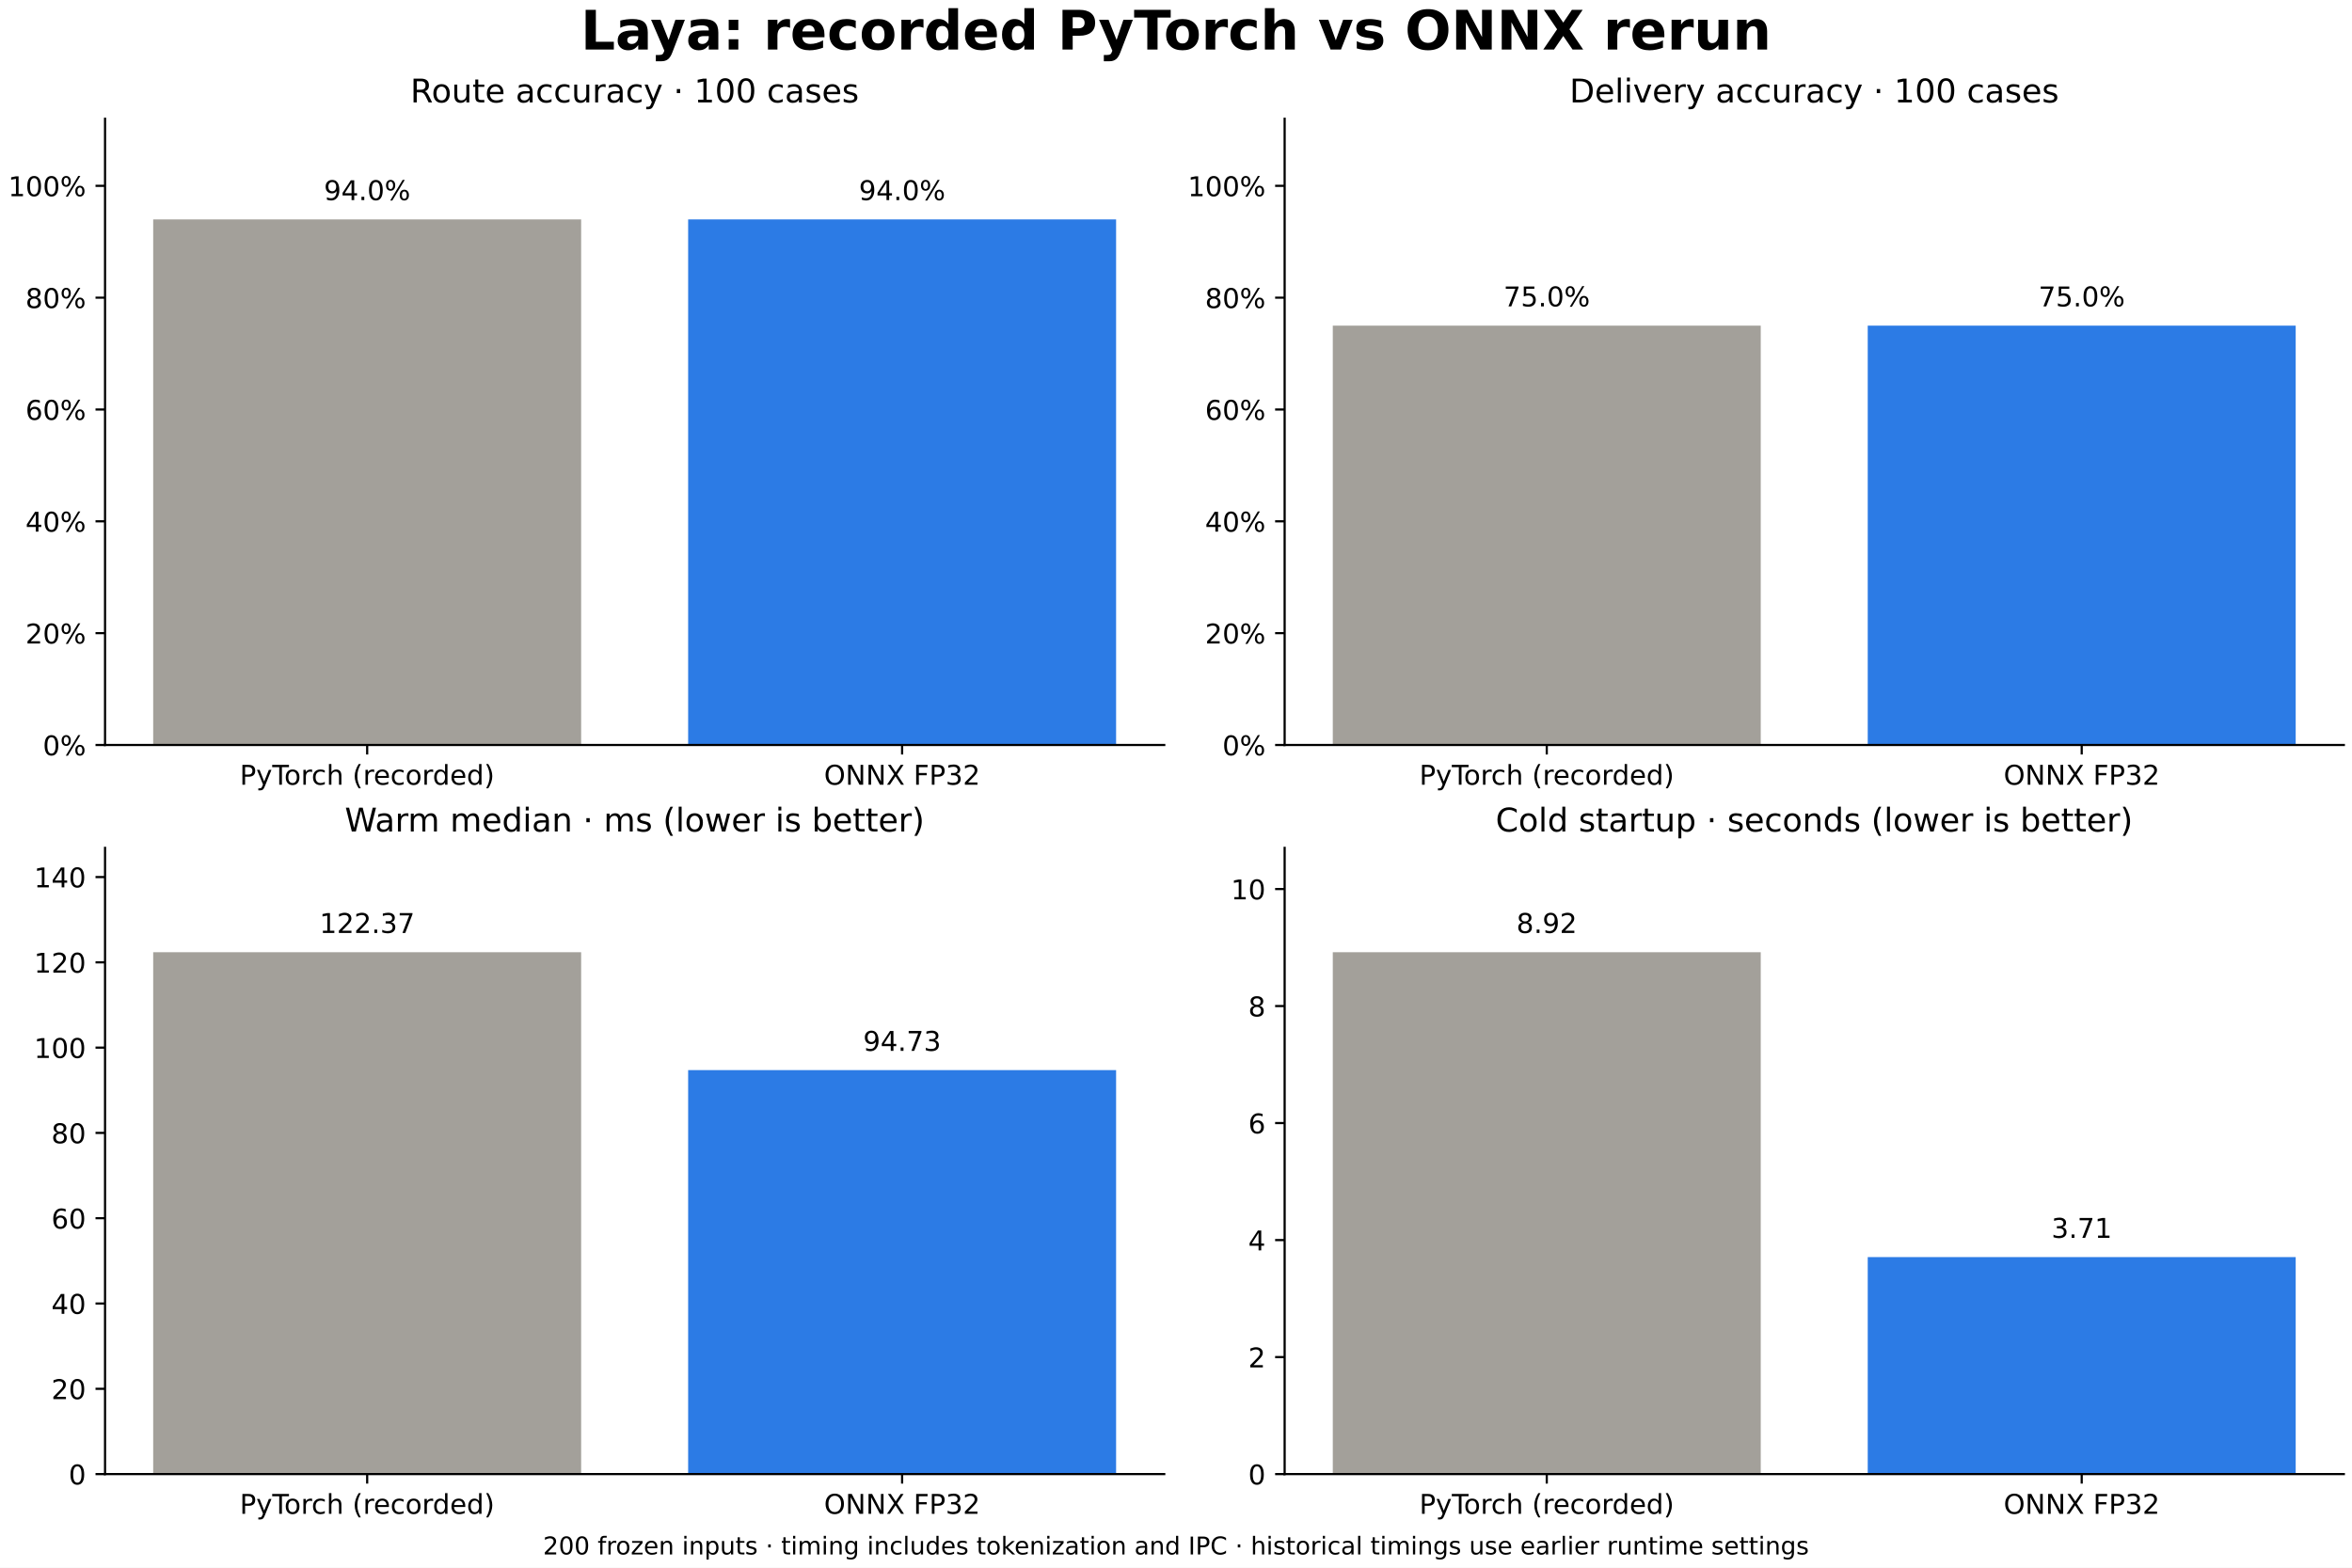
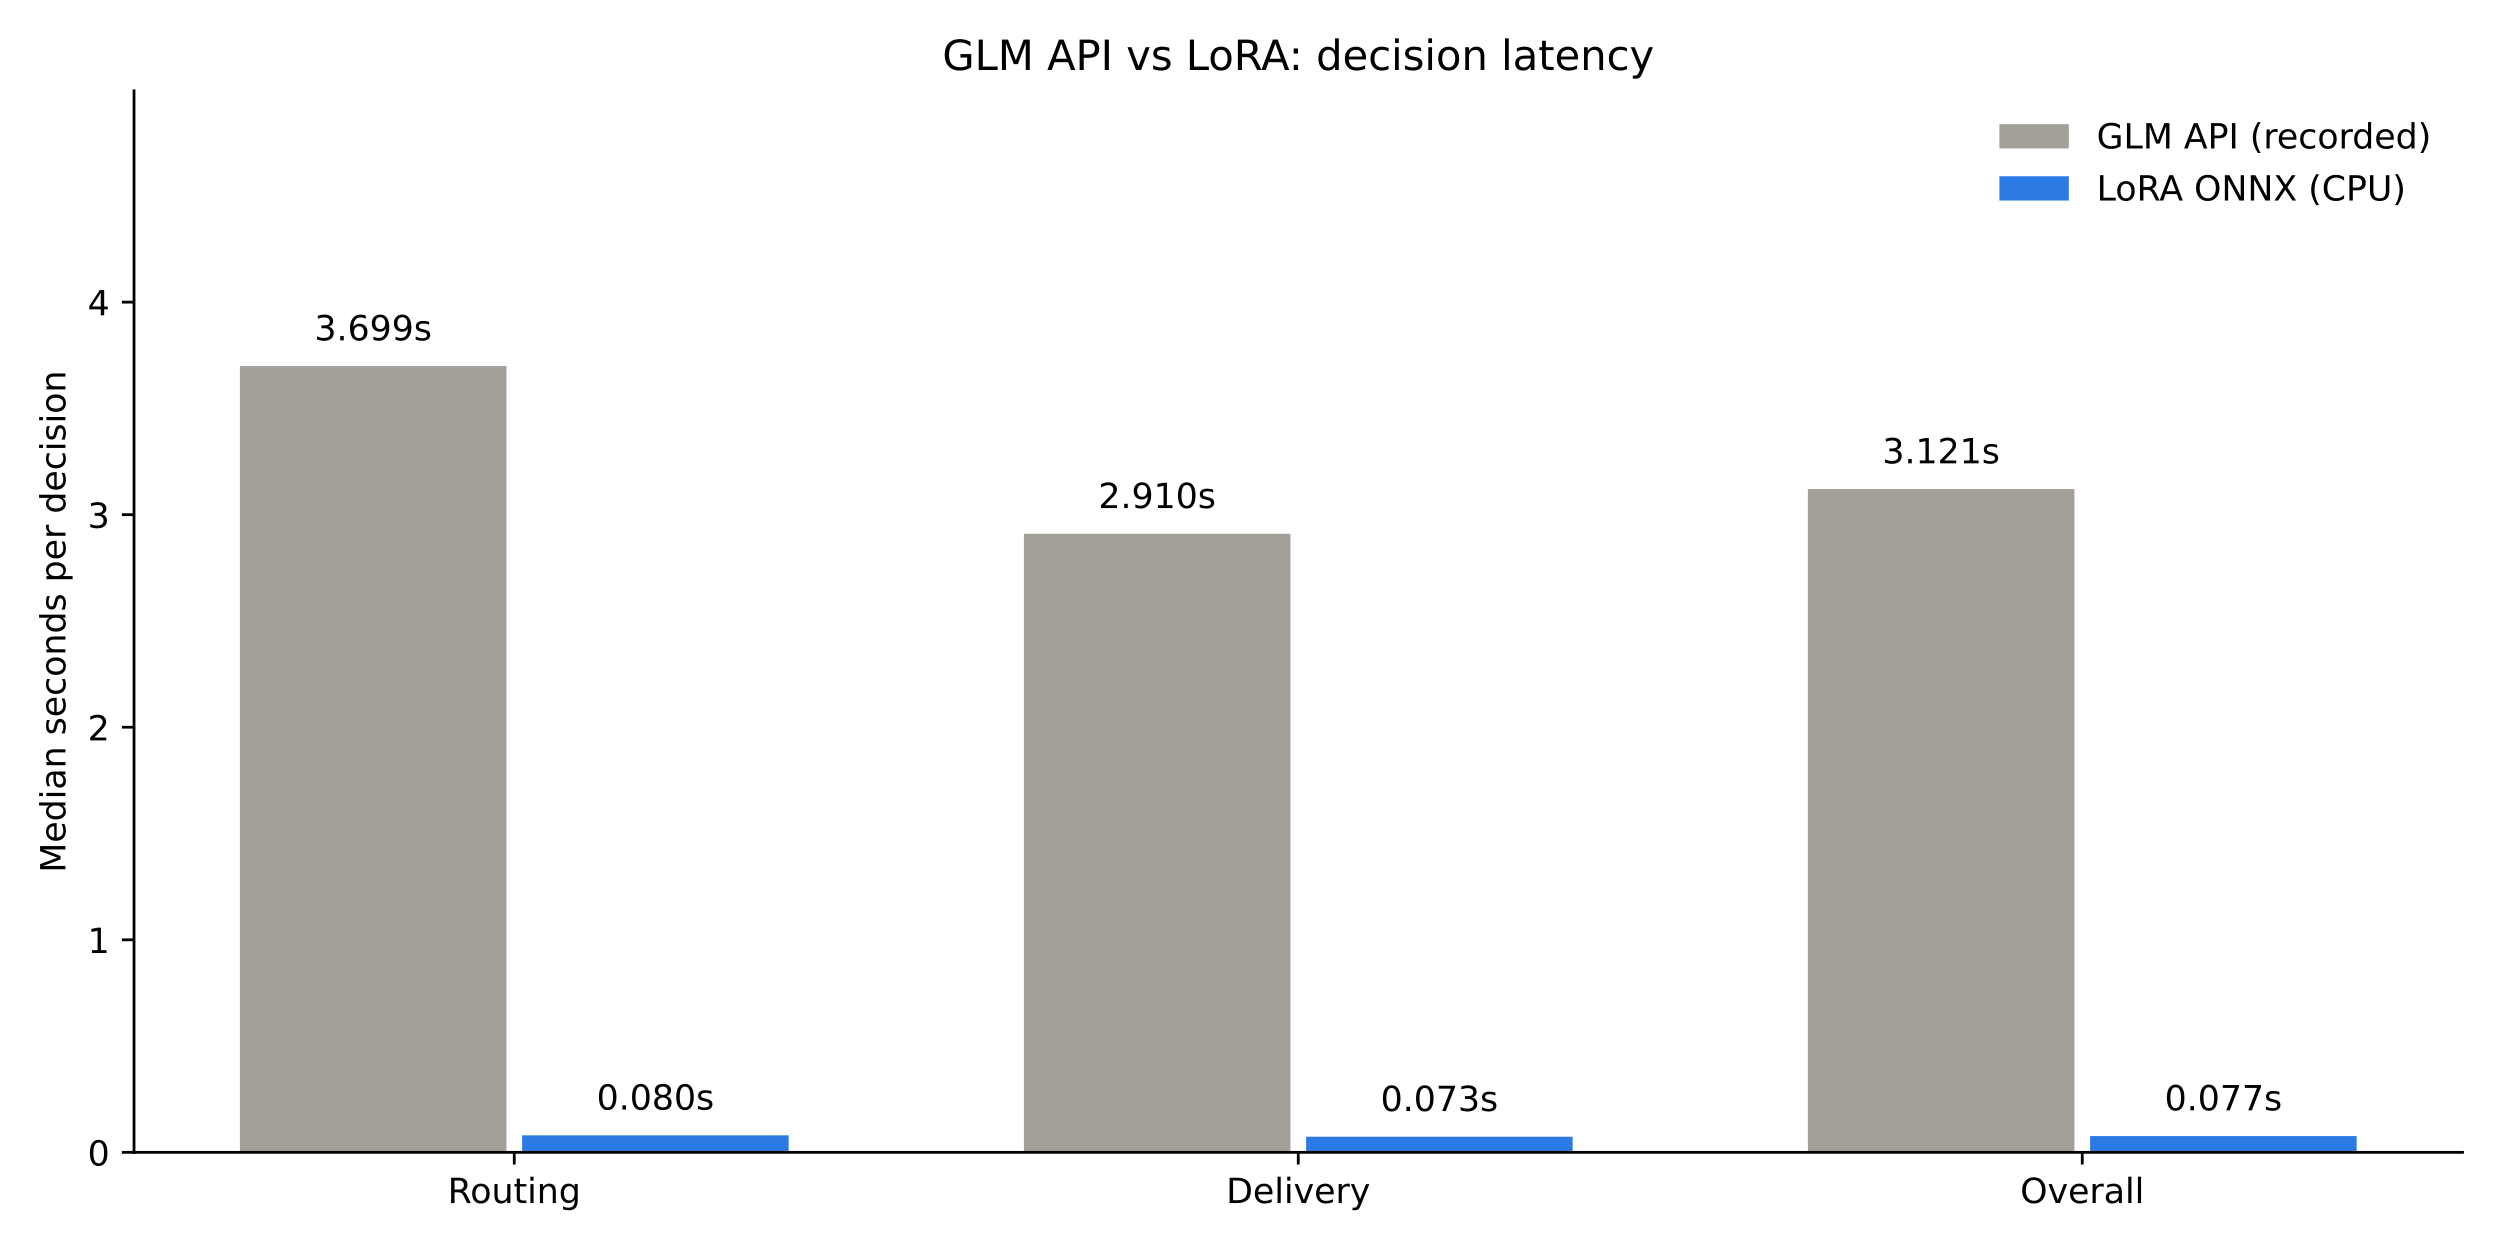
- <svg xmlns="http://www.w3.org/2000/svg" xmlns:xlink="http://www.w3.org/1999/xlink" width="864pt" height="576pt" viewBox="0 0 864 576" version="1.1">
+ <svg xmlns="http://www.w3.org/2000/svg" xmlns:xlink="http://www.w3.org/1999/xlink" width="720pt" height="360pt" viewBox="0 0 720 360" version="1.1">
  <defs>
    <style type="text/css">*{stroke-linejoin: round; stroke-linecap: butt}</style>
  </defs>
  <g id="figure_1">
    <g id="patch_1">
-       <path d="M 0 576 L 864 576 L 864 0 L 0 0 z " style="fill: #ffffff" />
+       <path d="M 0 360 L 720 360 L 720 0 L 0 0 z " style="fill: #ffffff" />
    </g>
    <g id="axes_1">
      <g id="patch_2">
-         <path d="M 38.589 273.723 L 427.68 273.723 L 427.68 43.631 L 38.589 43.631 z " style="fill: #ffffff" />
+         <path d="M 38.602 331.878 L 709.2 331.878 L 709.2 26.16 L 38.602 26.16 z " style="fill: #ffffff" />
      </g>
      <g id="patch_3">
-         <path d="M 56.275 273.723 L 213.484 273.723 L 213.484 80.61 L 56.275 80.61 z " clip-path="url(#p2b26f97313)" style="fill: #a3a09a" />
+         <path d="M 69.084 331.878 L 145.853 331.878 L 145.853 105.42 L 69.084 105.42 z " clip-path="url(#p32d9575352)" style="fill: #a3a09a" />
      </g>
      <g id="patch_4">
-         <path d="M 252.786 273.723 L 409.994 273.723 L 409.994 80.61 L 252.786 80.61 z " clip-path="url(#p2b26f97313)" style="fill: #2c7be5" />
+         <path d="M 294.875 331.878 L 371.643 331.878 L 371.643 153.728 L 294.875 153.728 z " clip-path="url(#p32d9575352)" style="fill: #a3a09a" />
+       </g>
+       <g id="patch_5">
+         <path d="M 520.665 331.878 L 597.434 331.878 L 597.434 140.849 L 520.665 140.849 z " clip-path="url(#p32d9575352)" style="fill: #a3a09a" />
+       </g>
+       <g id="patch_6">
+         <path d="M 150.369 331.878 L 227.137 331.878 L 227.137 326.975 L 150.369 326.975 z " clip-path="url(#p32d9575352)" style="fill: #2c7be5" />
+       </g>
+       <g id="patch_7">
+         <path d="M 376.159 331.878 L 452.928 331.878 L 452.928 327.386 L 376.159 327.386 z " clip-path="url(#p32d9575352)" style="fill: #2c7be5" />
+       </g>
+       <g id="patch_8">
+         <path d="M 601.95 331.878 L 678.718 331.878 L 678.718 327.185 L 601.95 327.185 z " clip-path="url(#p32d9575352)" style="fill: #2c7be5" />
      </g>
      <g id="matplotlib.axis_1">
        <g id="xtick_1">
          <g id="line2d_1">
            <defs>
-               <path id="m3562b67303" d="M 0 0 L 0 3.5 " style="stroke: #000000; stroke-width: 0.8" />
+               <path id="md30671735f" d="M 0 0 L 0 3.5 " style="stroke: #000000; stroke-width: 0.8" />
            </defs>
            <g>
-               <use xlink:href="#m3562b67303" x="134.879" y="273.723" style="stroke: #000000; stroke-width: 0.8" />
+               <use xlink:href="#md30671735f" x="148.111" y="331.878" style="stroke: #000000; stroke-width: 0.8" />
            </g>
          </g>
          <g id="text_1">
-             <text style="font-size: 10px; font-family: 'DejaVu Sans', 'Bitstream Vera Sans', 'Computer Modern Sans Serif', 'Lucida Grande', 'Verdana', 'Geneva', 'Lucid', 'Arial', 'Helvetica', 'Avant Garde', sans-serif; text-anchor: middle" x="134.879" y="288.321" transform="rotate(-0 134.8794 288.3212)">PyTorch (recorded)</text>
+             <text style="font-size: 10px; font-family: 'DejaVu Sans'; text-anchor: middle" x="148.111" y="346.476" transform="rotate(-0 148.1107 346.4761)">Routing</text>
          </g>
        </g>
        <g id="xtick_2">
          <g id="line2d_2">
            <g>
-               <use xlink:href="#m3562b67303" x="331.39" y="273.723" style="stroke: #000000; stroke-width: 0.8" />
+               <use xlink:href="#md30671735f" x="373.901" y="331.878" style="stroke: #000000; stroke-width: 0.8" />
            </g>
          </g>
          <g id="text_2">
-             <text style="font-size: 10px; font-family: 'DejaVu Sans', 'Bitstream Vera Sans', 'Computer Modern Sans Serif', 'Lucida Grande', 'Verdana', 'Geneva', 'Lucid', 'Arial', 'Helvetica', 'Avant Garde', sans-serif; text-anchor: middle" x="331.39" y="288.321" transform="rotate(-0 331.3899 288.3212)">ONNX FP32</text>
+             <text style="font-size: 10px; font-family: 'DejaVu Sans'; text-anchor: middle" x="373.901" y="346.476" transform="rotate(-0 373.9012 346.4761)">Delivery</text>
+           </g>
+         </g>
+         <g id="xtick_3">
+           <g id="line2d_3">
+             <g>
+               <use xlink:href="#md30671735f" x="599.692" y="331.878" style="stroke: #000000; stroke-width: 0.8" />
+             </g>
+           </g>
+           <g id="text_3">
+             <text style="font-size: 10px; font-family: 'DejaVu Sans'; text-anchor: middle" x="599.692" y="346.476" transform="rotate(-0 599.6916 346.4761)">Overall</text>
          </g>
        </g>
      </g>
      <g id="matplotlib.axis_2">
        <g id="ytick_1">
-           <g id="line2d_3">
+           <g id="line2d_4">
            <defs>
-               <path id="m37306772da" d="M 0 0 L -3.5 0 " style="stroke: #000000; stroke-width: 0.8" />
+               <path id="m72a34518d3" d="M 0 0 L -3.5 0 " style="stroke: #000000; stroke-width: 0.8" />
            </defs>
            <g>
-               <use xlink:href="#m37306772da" x="38.589" y="273.723" style="stroke: #000000; stroke-width: 0.8" />
+               <use xlink:href="#m72a34518d3" x="38.602" y="331.878" style="stroke: #000000; stroke-width: 0.8" />
            </g>
          </g>
-           <g id="text_3">
-             <text style="font-size: 10px; font-family: 'DejaVu Sans', 'Bitstream Vera Sans', 'Computer Modern Sans Serif', 'Lucida Grande', 'Verdana', 'Geneva', 'Lucid', 'Arial', 'Helvetica', 'Avant Garde', sans-serif; text-anchor: end" x="31.589" y="277.522" transform="rotate(-0 31.5893 277.5219)">0%</text>
+           <g id="text_4">
+             <text style="font-size: 10px; font-family: 'DejaVu Sans'; text-anchor: end" x="31.602" y="335.676" transform="rotate(-0 31.60234 335.6765)">0</text>
          </g>
        </g>
        <g id="ytick_2">
-           <g id="line2d_4">
+           <g id="line2d_5">
            <g>
-               <use xlink:href="#m37306772da" x="38.589" y="232.635" style="stroke: #000000; stroke-width: 0.8" />
+               <use xlink:href="#m72a34518d3" x="38.602" y="270.662" style="stroke: #000000; stroke-width: 0.8" />
            </g>
          </g>
-           <g id="text_4">
-             <text style="font-size: 10px; font-family: 'DejaVu Sans', 'Bitstream Vera Sans', 'Computer Modern Sans Serif', 'Lucida Grande', 'Verdana', 'Geneva', 'Lucid', 'Arial', 'Helvetica', 'Avant Garde', sans-serif; text-anchor: end" x="31.589" y="236.434" transform="rotate(-0 31.5893 236.4342)">20%</text>
+           <g id="text_5">
+             <text style="font-size: 10px; font-family: 'DejaVu Sans'; text-anchor: end" x="31.602" y="274.46" transform="rotate(-0 31.60234 274.4605)">1</text>
          </g>
        </g>
        <g id="ytick_3">
-           <g id="line2d_5">
+           <g id="line2d_6">
            <g>
-               <use xlink:href="#m37306772da" x="38.589" y="191.547" style="stroke: #000000; stroke-width: 0.8" />
+               <use xlink:href="#m72a34518d3" x="38.602" y="209.446" style="stroke: #000000; stroke-width: 0.8" />
            </g>
          </g>
-           <g id="text_5">
-             <text style="font-size: 10px; font-family: 'DejaVu Sans', 'Bitstream Vera Sans', 'Computer Modern Sans Serif', 'Lucida Grande', 'Verdana', 'Geneva', 'Lucid', 'Arial', 'Helvetica', 'Avant Garde', sans-serif; text-anchor: end" x="31.589" y="195.346" transform="rotate(-0 31.5893 195.3465)">40%</text>
+           <g id="text_6">
+             <text style="font-size: 10px; font-family: 'DejaVu Sans'; text-anchor: end" x="31.602" y="213.245" transform="rotate(-0 31.60234 213.2445)">2</text>
          </g>
        </g>
        <g id="ytick_4">
-           <g id="line2d_6">
+           <g id="line2d_7">
            <g>
-               <use xlink:href="#m37306772da" x="38.589" y="150.459" style="stroke: #000000; stroke-width: 0.8" />
+               <use xlink:href="#m72a34518d3" x="38.602" y="148.23" style="stroke: #000000; stroke-width: 0.8" />
            </g>
          </g>
-           <g id="text_6">
-             <text style="font-size: 10px; font-family: 'DejaVu Sans', 'Bitstream Vera Sans', 'Computer Modern Sans Serif', 'Lucida Grande', 'Verdana', 'Geneva', 'Lucid', 'Arial', 'Helvetica', 'Avant Garde', sans-serif; text-anchor: end" x="31.589" y="154.259" transform="rotate(-0 31.5893 154.2587)">60%</text>
+           <g id="text_7">
+             <text style="font-size: 10px; font-family: 'DejaVu Sans'; text-anchor: end" x="31.602" y="152.029" transform="rotate(-0 31.60234 152.0285)">3</text>
          </g>
        </g>
        <g id="ytick_5">
-           <g id="line2d_7">
-             <g>
-               <use xlink:href="#m37306772da" x="38.589" y="109.372" style="stroke: #000000; stroke-width: 0.8" />
-             </g>
-           </g>
-           <g id="text_7">
-             <text style="font-size: 10px; font-family: 'DejaVu Sans', 'Bitstream Vera Sans', 'Computer Modern Sans Serif', 'Lucida Grande', 'Verdana', 'Geneva', 'Lucid', 'Arial', 'Helvetica', 'Avant Garde', sans-serif; text-anchor: end" x="31.589" y="113.171" transform="rotate(-0 31.5893 113.171)">80%</text>
-           </g>
-         </g>
-         <g id="ytick_6">
          <g id="line2d_8">
            <g>
-               <use xlink:href="#m37306772da" x="38.589" y="68.284" style="stroke: #000000; stroke-width: 0.8" />
+               <use xlink:href="#m72a34518d3" x="38.602" y="87.014" style="stroke: #000000; stroke-width: 0.8" />
            </g>
          </g>
          <g id="text_8">
-             <text style="font-size: 10px; font-family: 'DejaVu Sans', 'Bitstream Vera Sans', 'Computer Modern Sans Serif', 'Lucida Grande', 'Verdana', 'Geneva', 'Lucid', 'Arial', 'Helvetica', 'Avant Garde', sans-serif; text-anchor: end" x="31.589" y="72.083" transform="rotate(-0 31.5893 72.08321)">100%</text>
+             <text style="font-size: 10px; font-family: 'DejaVu Sans'; text-anchor: end" x="31.602" y="90.813" transform="rotate(-0 31.60234 90.81254)">4</text>
          </g>
        </g>
+         <g id="text_9">
+           <text style="font-size: 10px; font-family: 'DejaVu Sans'; text-anchor: middle" x="18.837" y="179.019" transform="rotate(-90 18.8375 179.0188)">Median seconds per decision</text>
+         </g>
      </g>
-       <g id="patch_5">
-         <path d="M 38.589 273.723 L 38.589 43.631 " style="fill: none; stroke: #000000; stroke-width: 0.8; stroke-linejoin: miter; stroke-linecap: square" />
+       <g id="patch_9">
+         <path d="M 38.602 331.878 L 38.602 26.16 " style="fill: none; stroke: #000000; stroke-width: 0.8; stroke-linejoin: miter; stroke-linecap: square" />
      </g>
-       <g id="patch_6">
-         <path d="M 38.589 273.723 L 427.68 273.723 " style="fill: none; stroke: #000000; stroke-width: 0.8; stroke-linejoin: miter; stroke-linecap: square" />
-       </g>
-       <g id="text_9">
-         <text style="font-size: 10px; font-family: 'DejaVu Sans', 'Bitstream Vera Sans', 'Computer Modern Sans Serif', 'Lucida Grande', 'Verdana', 'Geneva', 'Lucid', 'Arial', 'Helvetica', 'Avant Garde', sans-serif; text-anchor: middle" x="134.879" y="73.531" transform="rotate(-0 134.8794 73.53063)">94.0%</text>
+       <g id="patch_10">
+         <path d="M 38.602 331.878 L 709.2 331.878 " style="fill: none; stroke: #000000; stroke-width: 0.8; stroke-linejoin: miter; stroke-linecap: square" />
      </g>
      <g id="text_10">
-         <text style="font-size: 10px; font-family: 'DejaVu Sans', 'Bitstream Vera Sans', 'Computer Modern Sans Serif', 'Lucida Grande', 'Verdana', 'Geneva', 'Lucid', 'Arial', 'Helvetica', 'Avant Garde', sans-serif; text-anchor: middle" x="331.39" y="73.531" transform="rotate(-0 331.3899 73.53063)">94.0%</text>
+         <text style="font-size: 10px; font-family: 'DejaVu Sans'; text-anchor: middle" x="107.468" y="98.018" transform="rotate(-0 107.4684 98.01779)">3.699s</text>
      </g>
      <g id="text_11">
-         <text style="font-size: 12px; font-family: 'DejaVu Sans', 'Bitstream Vera Sans', 'Computer Modern Sans Serif', 'Lucida Grande', 'Verdana', 'Geneva', 'Lucid', 'Arial', 'Helvetica', 'Avant Garde', sans-serif; text-anchor: middle" x="233.135" y="37.631" transform="rotate(-0 233.1347 37.63135)">Route accuracy · 100 cases</text>
+         <text style="font-size: 10px; font-family: 'DejaVu Sans'; text-anchor: middle" x="333.259" y="146.326" transform="rotate(-0 333.2589 146.3258)">2.910s</text>
      </g>
-     </g>
-     <g id="axes_2">
-       <g id="patch_7">
-         <path d="M 471.909 273.723 L 861 273.723 L 861 43.631 L 471.909 43.631 z " style="fill: #ffffff" />
+       <g id="text_12">
+         <text style="font-size: 10px; font-family: 'DejaVu Sans'; text-anchor: middle" x="559.049" y="133.447" transform="rotate(-0 559.0493 133.4465)">3.121s</text>
      </g>
-       <g id="patch_8">
-         <path d="M 489.595 273.723 L 646.803 273.723 L 646.803 119.644 L 489.595 119.644 z " clip-path="url(#pc1f07590a2)" style="fill: #a3a09a" />
+       <g id="text_13">
+         <text style="font-size: 10px; font-family: 'DejaVu Sans'; text-anchor: middle" x="188.753" y="319.573" transform="rotate(-0 188.753 319.5725)">0.080s</text>
      </g>
-       <g id="patch_9">
-         <path d="M 686.105 273.723 L 843.314 273.723 L 843.314 119.644 L 686.105 119.644 z " clip-path="url(#pc1f07590a2)" style="fill: #2c7be5" />
+       <g id="text_14">
+         <text style="font-size: 10px; font-family: 'DejaVu Sans'; text-anchor: middle" x="414.543" y="319.983" transform="rotate(-0 414.5435 319.9833)">0.073s</text>
      </g>
-       <g id="matplotlib.axis_3">
-         <g id="xtick_3">
-           <g id="line2d_9">
-             <g>
-               <use xlink:href="#m3562b67303" x="568.199" y="273.723" style="stroke: #000000; stroke-width: 0.8" />
-             </g>
-           </g>
-           <g id="text_12">
-             <text style="font-size: 10px; font-family: 'DejaVu Sans', 'Bitstream Vera Sans', 'Computer Modern Sans Serif', 'Lucida Grande', 'Verdana', 'Geneva', 'Lucid', 'Arial', 'Helvetica', 'Avant Garde', sans-serif; text-anchor: middle" x="568.199" y="288.321" transform="rotate(-0 568.1992 288.3212)">PyTorch (recorded)</text>
-           </g>
+       <g id="text_15">
+         <text style="font-size: 10px; font-family: 'DejaVu Sans'; text-anchor: middle" x="640.334" y="319.783" transform="rotate(-0 640.3339 319.7831)">0.077s</text>
+       </g>
+       <g id="text_16">
+         <text style="font-size: 12px; font-family: 'DejaVu Sans'; text-anchor: middle" x="373.901" y="20.16" transform="rotate(-0 373.9012 20.16)">GLM API vs LoRA: decision latency</text>
+       </g>
+       <g id="legend_1">
+         <g id="patch_11">
+           <path d="M 575.825 42.758 L 595.825 42.758 L 595.825 35.758 L 575.825 35.758 z " style="fill: #a3a09a" />
        </g>
-         <g id="xtick_4">
-           <g id="line2d_10">
-             <g>
-               <use xlink:href="#m3562b67303" x="764.71" y="273.723" style="stroke: #000000; stroke-width: 0.8" />
-             </g>
-           </g>
-           <g id="text_13">
-             <text style="font-size: 10px; font-family: 'DejaVu Sans', 'Bitstream Vera Sans', 'Computer Modern Sans Serif', 'Lucida Grande', 'Verdana', 'Geneva', 'Lucid', 'Arial', 'Helvetica', 'Avant Garde', sans-serif; text-anchor: middle" x="764.71" y="288.321" transform="rotate(-0 764.7096 288.3212)">ONNX FP32</text>
-           </g>
+         <g id="text_17">
+           <text style="font-size: 10px; font-family: 'DejaVu Sans'; text-anchor: start" x="603.825" y="42.758" transform="rotate(-0 603.825 42.75844)">GLM API (recorded)</text>
+         </g>
+         <g id="patch_12">
+           <path d="M 575.825 57.759 L 595.825 57.759 L 595.825 50.759 L 575.825 50.759 z " style="fill: #2c7be5" />
+         </g>
+         <g id="text_18">
+           <text style="font-size: 10px; font-family: 'DejaVu Sans'; text-anchor: start" x="603.825" y="57.759" transform="rotate(-0 603.825 57.75922)">LoRA ONNX (CPU)</text>
        </g>
      </g>
-       <g id="matplotlib.axis_4">
-         <g id="ytick_7">
-           <g id="line2d_11">
-             <g>
-               <use xlink:href="#m37306772da" x="471.909" y="273.723" style="stroke: #000000; stroke-width: 0.8" />
-             </g>
-           </g>
-           <g id="text_14">
-             <text style="font-size: 10px; font-family: 'DejaVu Sans', 'Bitstream Vera Sans', 'Computer Modern Sans Serif', 'Lucida Grande', 'Verdana', 'Geneva', 'Lucid', 'Arial', 'Helvetica', 'Avant Garde', sans-serif; text-anchor: end" x="464.909" y="277.522" transform="rotate(-0 464.9091 277.5219)">0%</text>
-           </g>
-         </g>
-         <g id="ytick_8">
-           <g id="line2d_12">
-             <g>
-               <use xlink:href="#m37306772da" x="471.909" y="232.635" style="stroke: #000000; stroke-width: 0.8" />
-             </g>
-           </g>
-           <g id="text_15">
-             <text style="font-size: 10px; font-family: 'DejaVu Sans', 'Bitstream Vera Sans', 'Computer Modern Sans Serif', 'Lucida Grande', 'Verdana', 'Geneva', 'Lucid', 'Arial', 'Helvetica', 'Avant Garde', sans-serif; text-anchor: end" x="464.909" y="236.434" transform="rotate(-0 464.9091 236.4342)">20%</text>
-           </g>
-         </g>
-         <g id="ytick_9">
-           <g id="line2d_13">
-             <g>
-               <use xlink:href="#m37306772da" x="471.909" y="191.547" style="stroke: #000000; stroke-width: 0.8" />
-             </g>
-           </g>
-           <g id="text_16">
-             <text style="font-size: 10px; font-family: 'DejaVu Sans', 'Bitstream Vera Sans', 'Computer Modern Sans Serif', 'Lucida Grande', 'Verdana', 'Geneva', 'Lucid', 'Arial', 'Helvetica', 'Avant Garde', sans-serif; text-anchor: end" x="464.909" y="195.346" transform="rotate(-0 464.9091 195.3465)">40%</text>
-           </g>
-         </g>
-         <g id="ytick_10">
-           <g id="line2d_14">
-             <g>
-               <use xlink:href="#m37306772da" x="471.909" y="150.459" style="stroke: #000000; stroke-width: 0.8" />
-             </g>
-           </g>
-           <g id="text_17">
-             <text style="font-size: 10px; font-family: 'DejaVu Sans', 'Bitstream Vera Sans', 'Computer Modern Sans Serif', 'Lucida Grande', 'Verdana', 'Geneva', 'Lucid', 'Arial', 'Helvetica', 'Avant Garde', sans-serif; text-anchor: end" x="464.909" y="154.259" transform="rotate(-0 464.9091 154.2587)">60%</text>
-           </g>
-         </g>
-         <g id="ytick_11">
-           <g id="line2d_15">
-             <g>
-               <use xlink:href="#m37306772da" x="471.909" y="109.372" style="stroke: #000000; stroke-width: 0.8" />
-             </g>
-           </g>
-           <g id="text_18">
-             <text style="font-size: 10px; font-family: 'DejaVu Sans', 'Bitstream Vera Sans', 'Computer Modern Sans Serif', 'Lucida Grande', 'Verdana', 'Geneva', 'Lucid', 'Arial', 'Helvetica', 'Avant Garde', sans-serif; text-anchor: end" x="464.909" y="113.171" transform="rotate(-0 464.9091 113.171)">80%</text>
-           </g>
-         </g>
-         <g id="ytick_12">
-           <g id="line2d_16">
-             <g>
-               <use xlink:href="#m37306772da" x="471.909" y="68.284" style="stroke: #000000; stroke-width: 0.8" />
-             </g>
-           </g>
-           <g id="text_19">
-             <text style="font-size: 10px; font-family: 'DejaVu Sans', 'Bitstream Vera Sans', 'Computer Modern Sans Serif', 'Lucida Grande', 'Verdana', 'Geneva', 'Lucid', 'Arial', 'Helvetica', 'Avant Garde', sans-serif; text-anchor: end" x="464.909" y="72.083" transform="rotate(-0 464.9091 72.08321)">100%</text>
-           </g>
-         </g>
-       </g>
-       <g id="patch_10">
-         <path d="M 471.909 273.723 L 471.909 43.631 " style="fill: none; stroke: #000000; stroke-width: 0.8; stroke-linejoin: miter; stroke-linecap: square" />
-       </g>
-       <g id="patch_11">
-         <path d="M 471.909 273.723 L 861 273.723 " style="fill: none; stroke: #000000; stroke-width: 0.8; stroke-linejoin: miter; stroke-linecap: square" />
-       </g>
-       <g id="text_20">
-         <text style="font-size: 10px; font-family: 'DejaVu Sans', 'Bitstream Vera Sans', 'Computer Modern Sans Serif', 'Lucida Grande', 'Verdana', 'Geneva', 'Lucid', 'Arial', 'Helvetica', 'Avant Garde', sans-serif; text-anchor: middle" x="568.199" y="112.564" transform="rotate(-0 568.1992 112.564)">75.0%</text>
-       </g>
-       <g id="text_21">
-         <text style="font-size: 10px; font-family: 'DejaVu Sans', 'Bitstream Vera Sans', 'Computer Modern Sans Serif', 'Lucida Grande', 'Verdana', 'Geneva', 'Lucid', 'Arial', 'Helvetica', 'Avant Garde', sans-serif; text-anchor: middle" x="764.71" y="112.564" transform="rotate(-0 764.7096 112.564)">75.0%</text>
-       </g>
-       <g id="text_22">
-         <text style="font-size: 12px; font-family: 'DejaVu Sans', 'Bitstream Vera Sans', 'Computer Modern Sans Serif', 'Lucida Grande', 'Verdana', 'Geneva', 'Lucid', 'Arial', 'Helvetica', 'Avant Garde', sans-serif; text-anchor: middle" x="666.454" y="37.631" transform="rotate(-0 666.4544 37.63135)">Delivery accuracy · 100 cases</text>
-       </g>
-     </g>
-     <g id="axes_3">
-       <g id="patch_12">
-         <path d="M 38.589 541.611 L 427.68 541.611 L 427.68 311.519 L 38.589 311.519 z " style="fill: #ffffff" />
-       </g>
-       <g id="patch_13">
-         <path d="M 56.275 541.611 L 213.484 541.611 L 213.484 349.868 L 56.275 349.868 z " clip-path="url(#p1730b56b53)" style="fill: #a3a09a" />
-       </g>
-       <g id="patch_14">
-         <path d="M 252.786 541.611 L 409.994 541.611 L 409.994 393.177 L 252.786 393.177 z " clip-path="url(#p1730b56b53)" style="fill: #2c7be5" />
-       </g>
-       <g id="matplotlib.axis_5">
-         <g id="xtick_5">
-           <g id="line2d_17">
-             <g>
-               <use xlink:href="#m3562b67303" x="134.879" y="541.611" style="stroke: #000000; stroke-width: 0.8" />
-             </g>
-           </g>
-           <g id="text_23">
-             <text style="font-size: 10px; font-family: 'DejaVu Sans', 'Bitstream Vera Sans', 'Computer Modern Sans Serif', 'Lucida Grande', 'Verdana', 'Geneva', 'Lucid', 'Arial', 'Helvetica', 'Avant Garde', sans-serif; text-anchor: middle" x="134.879" y="556.209" transform="rotate(-0 134.8794 556.2093)">PyTorch (recorded)</text>
-           </g>
-         </g>
-         <g id="xtick_6">
-           <g id="line2d_18">
-             <g>
-               <use xlink:href="#m3562b67303" x="331.39" y="541.611" style="stroke: #000000; stroke-width: 0.8" />
-             </g>
-           </g>
-           <g id="text_24">
-             <text style="font-size: 10px; font-family: 'DejaVu Sans', 'Bitstream Vera Sans', 'Computer Modern Sans Serif', 'Lucida Grande', 'Verdana', 'Geneva', 'Lucid', 'Arial', 'Helvetica', 'Avant Garde', sans-serif; text-anchor: middle" x="331.39" y="556.209" transform="rotate(-0 331.3899 556.2093)">ONNX FP32</text>
-           </g>
-         </g>
-       </g>
-       <g id="matplotlib.axis_6">
-         <g id="ytick_13">
-           <g id="line2d_19">
-             <g>
-               <use xlink:href="#m37306772da" x="38.589" y="541.611" style="stroke: #000000; stroke-width: 0.8" />
-             </g>
-           </g>
-           <g id="text_25">
-             <text style="font-size: 10px; font-family: 'DejaVu Sans', 'Bitstream Vera Sans', 'Computer Modern Sans Serif', 'Lucida Grande', 'Verdana', 'Geneva', 'Lucid', 'Arial', 'Helvetica', 'Avant Garde', sans-serif; text-anchor: end" x="31.589" y="545.41" transform="rotate(-0 31.5893 545.4101)">0</text>
-           </g>
-         </g>
-         <g id="ytick_14">
-           <g id="line2d_20">
-             <g>
-               <use xlink:href="#m37306772da" x="38.589" y="510.273" style="stroke: #000000; stroke-width: 0.8" />
-             </g>
-           </g>
-           <g id="text_26">
-             <text style="font-size: 10px; font-family: 'DejaVu Sans', 'Bitstream Vera Sans', 'Computer Modern Sans Serif', 'Lucida Grande', 'Verdana', 'Geneva', 'Lucid', 'Arial', 'Helvetica', 'Avant Garde', sans-serif; text-anchor: end" x="31.589" y="514.072" transform="rotate(-0 31.5893 514.0719)">20</text>
-           </g>
-         </g>
-         <g id="ytick_15">
-           <g id="line2d_21">
-             <g>
-               <use xlink:href="#m37306772da" x="38.589" y="478.934" style="stroke: #000000; stroke-width: 0.8" />
-             </g>
-           </g>
-           <g id="text_27">
-             <text style="font-size: 10px; font-family: 'DejaVu Sans', 'Bitstream Vera Sans', 'Computer Modern Sans Serif', 'Lucida Grande', 'Verdana', 'Geneva', 'Lucid', 'Arial', 'Helvetica', 'Avant Garde', sans-serif; text-anchor: end" x="31.589" y="482.734" transform="rotate(-0 31.5893 482.7336)">40</text>
-           </g>
-         </g>
-         <g id="ytick_16">
-           <g id="line2d_22">
-             <g>
-               <use xlink:href="#m37306772da" x="38.589" y="447.596" style="stroke: #000000; stroke-width: 0.8" />
-             </g>
-           </g>
-           <g id="text_28">
-             <text style="font-size: 10px; font-family: 'DejaVu Sans', 'Bitstream Vera Sans', 'Computer Modern Sans Serif', 'Lucida Grande', 'Verdana', 'Geneva', 'Lucid', 'Arial', 'Helvetica', 'Avant Garde', sans-serif; text-anchor: end" x="31.589" y="451.395" transform="rotate(-0 31.5893 451.3954)">60</text>
-           </g>
-         </g>
-         <g id="ytick_17">
-           <g id="line2d_23">
-             <g>
-               <use xlink:href="#m37306772da" x="38.589" y="416.258" style="stroke: #000000; stroke-width: 0.8" />
-             </g>
-           </g>
-           <g id="text_29">
-             <text style="font-size: 10px; font-family: 'DejaVu Sans', 'Bitstream Vera Sans', 'Computer Modern Sans Serif', 'Lucida Grande', 'Verdana', 'Geneva', 'Lucid', 'Arial', 'Helvetica', 'Avant Garde', sans-serif; text-anchor: end" x="31.589" y="420.057" transform="rotate(-0 31.5893 420.0572)">80</text>
-           </g>
-         </g>
-         <g id="ytick_18">
-           <g id="line2d_24">
-             <g>
-               <use xlink:href="#m37306772da" x="38.589" y="384.92" style="stroke: #000000; stroke-width: 0.8" />
-             </g>
-           </g>
-           <g id="text_30">
-             <text style="font-size: 10px; font-family: 'DejaVu Sans', 'Bitstream Vera Sans', 'Computer Modern Sans Serif', 'Lucida Grande', 'Verdana', 'Geneva', 'Lucid', 'Arial', 'Helvetica', 'Avant Garde', sans-serif; text-anchor: end" x="31.589" y="388.719" transform="rotate(-0 31.5893 388.719)">100</text>
-           </g>
-         </g>
-         <g id="ytick_19">
-           <g id="line2d_25">
-             <g>
-               <use xlink:href="#m37306772da" x="38.589" y="353.582" style="stroke: #000000; stroke-width: 0.8" />
-             </g>
-           </g>
-           <g id="text_31">
-             <text style="font-size: 10px; font-family: 'DejaVu Sans', 'Bitstream Vera Sans', 'Computer Modern Sans Serif', 'Lucida Grande', 'Verdana', 'Geneva', 'Lucid', 'Arial', 'Helvetica', 'Avant Garde', sans-serif; text-anchor: end" x="31.589" y="357.381" transform="rotate(-0 31.5893 357.3808)">120</text>
-           </g>
-         </g>
-         <g id="ytick_20">
-           <g id="line2d_26">
-             <g>
-               <use xlink:href="#m37306772da" x="38.589" y="322.243" style="stroke: #000000; stroke-width: 0.8" />
-             </g>
-           </g>
-           <g id="text_32">
-             <text style="font-size: 10px; font-family: 'DejaVu Sans', 'Bitstream Vera Sans', 'Computer Modern Sans Serif', 'Lucida Grande', 'Verdana', 'Geneva', 'Lucid', 'Arial', 'Helvetica', 'Avant Garde', sans-serif; text-anchor: end" x="31.589" y="326.043" transform="rotate(-0 31.5893 326.0426)">140</text>
-           </g>
-         </g>
-       </g>
-       <g id="patch_15">
-         <path d="M 38.589 541.611 L 38.589 311.519 " style="fill: none; stroke: #000000; stroke-width: 0.8; stroke-linejoin: miter; stroke-linecap: square" />
-       </g>
-       <g id="patch_16">
-         <path d="M 38.589 541.611 L 427.68 541.611 " style="fill: none; stroke: #000000; stroke-width: 0.8; stroke-linejoin: miter; stroke-linecap: square" />
-       </g>
-       <g id="text_33">
-         <text style="font-size: 10px; font-family: 'DejaVu Sans', 'Bitstream Vera Sans', 'Computer Modern Sans Serif', 'Lucida Grande', 'Verdana', 'Geneva', 'Lucid', 'Arial', 'Helvetica', 'Avant Garde', sans-serif; text-anchor: middle" x="134.879" y="342.788" transform="rotate(-0 134.8794 342.7883)">122.37</text>
-       </g>
-       <g id="text_34">
-         <text style="font-size: 10px; font-family: 'DejaVu Sans', 'Bitstream Vera Sans', 'Computer Modern Sans Serif', 'Lucida Grande', 'Verdana', 'Geneva', 'Lucid', 'Arial', 'Helvetica', 'Avant Garde', sans-serif; text-anchor: middle" x="331.39" y="386.098" transform="rotate(-0 331.3899 386.0977)">94.73</text>
-       </g>
-       <g id="text_35">
-         <text style="font-size: 12px; font-family: 'DejaVu Sans', 'Bitstream Vera Sans', 'Computer Modern Sans Serif', 'Lucida Grande', 'Verdana', 'Geneva', 'Lucid', 'Arial', 'Helvetica', 'Avant Garde', sans-serif; text-anchor: middle" x="233.135" y="305.519" transform="rotate(-0 233.1347 305.5195)">Warm median · ms (lower is better)</text>
-       </g>
-     </g>
-     <g id="axes_4">
-       <g id="patch_17">
-         <path d="M 471.909 541.611 L 861 541.611 L 861 311.519 L 471.909 311.519 z " style="fill: #ffffff" />
-       </g>
-       <g id="patch_18">
-         <path d="M 489.595 541.611 L 646.803 541.611 L 646.803 349.868 L 489.595 349.868 z " clip-path="url(#p5dd1c03bf0)" style="fill: #a3a09a" />
-       </g>
-       <g id="patch_19">
-         <path d="M 686.105 541.611 L 843.314 541.611 L 843.314 461.886 L 686.105 461.886 z " clip-path="url(#p5dd1c03bf0)" style="fill: #2c7be5" />
-       </g>
-       <g id="matplotlib.axis_7">
-         <g id="xtick_7">
-           <g id="line2d_27">
-             <g>
-               <use xlink:href="#m3562b67303" x="568.199" y="541.611" style="stroke: #000000; stroke-width: 0.8" />
-             </g>
-           </g>
-           <g id="text_36">
-             <text style="font-size: 10px; font-family: 'DejaVu Sans', 'Bitstream Vera Sans', 'Computer Modern Sans Serif', 'Lucida Grande', 'Verdana', 'Geneva', 'Lucid', 'Arial', 'Helvetica', 'Avant Garde', sans-serif; text-anchor: middle" x="568.199" y="556.209" transform="rotate(-0 568.1992 556.2093)">PyTorch (recorded)</text>
-           </g>
-         </g>
-         <g id="xtick_8">
-           <g id="line2d_28">
-             <g>
-               <use xlink:href="#m3562b67303" x="764.71" y="541.611" style="stroke: #000000; stroke-width: 0.8" />
-             </g>
-           </g>
-           <g id="text_37">
-             <text style="font-size: 10px; font-family: 'DejaVu Sans', 'Bitstream Vera Sans', 'Computer Modern Sans Serif', 'Lucida Grande', 'Verdana', 'Geneva', 'Lucid', 'Arial', 'Helvetica', 'Avant Garde', sans-serif; text-anchor: middle" x="764.71" y="556.209" transform="rotate(-0 764.7096 556.2093)">ONNX FP32</text>
-           </g>
-         </g>
-       </g>
-       <g id="matplotlib.axis_8">
-         <g id="ytick_21">
-           <g id="line2d_29">
-             <g>
-               <use xlink:href="#m37306772da" x="471.909" y="541.611" style="stroke: #000000; stroke-width: 0.8" />
-             </g>
-           </g>
-           <g id="text_38">
-             <text style="font-size: 10px; font-family: 'DejaVu Sans', 'Bitstream Vera Sans', 'Computer Modern Sans Serif', 'Lucida Grande', 'Verdana', 'Geneva', 'Lucid', 'Arial', 'Helvetica', 'Avant Garde', sans-serif; text-anchor: end" x="464.909" y="545.41" transform="rotate(-0 464.9091 545.4101)">0</text>
-           </g>
-         </g>
-         <g id="ytick_22">
-           <g id="line2d_30">
-             <g>
-               <use xlink:href="#m37306772da" x="471.909" y="498.618" style="stroke: #000000; stroke-width: 0.8" />
-             </g>
-           </g>
-           <g id="text_39">
-             <text style="font-size: 10px; font-family: 'DejaVu Sans', 'Bitstream Vera Sans', 'Computer Modern Sans Serif', 'Lucida Grande', 'Verdana', 'Geneva', 'Lucid', 'Arial', 'Helvetica', 'Avant Garde', sans-serif; text-anchor: end" x="464.909" y="502.417" transform="rotate(-0 464.9091 502.4171)">2</text>
-           </g>
-         </g>
-         <g id="ytick_23">
-           <g id="line2d_31">
-             <g>
-               <use xlink:href="#m37306772da" x="471.909" y="455.625" style="stroke: #000000; stroke-width: 0.8" />
-             </g>
-           </g>
-           <g id="text_40">
-             <text style="font-size: 10px; font-family: 'DejaVu Sans', 'Bitstream Vera Sans', 'Computer Modern Sans Serif', 'Lucida Grande', 'Verdana', 'Geneva', 'Lucid', 'Arial', 'Helvetica', 'Avant Garde', sans-serif; text-anchor: end" x="464.909" y="459.424" transform="rotate(-0 464.9091 459.4242)">4</text>
-           </g>
-         </g>
-         <g id="ytick_24">
-           <g id="line2d_32">
-             <g>
-               <use xlink:href="#m37306772da" x="471.909" y="412.632" style="stroke: #000000; stroke-width: 0.8" />
-             </g>
-           </g>
-           <g id="text_41">
-             <text style="font-size: 10px; font-family: 'DejaVu Sans', 'Bitstream Vera Sans', 'Computer Modern Sans Serif', 'Lucida Grande', 'Verdana', 'Geneva', 'Lucid', 'Arial', 'Helvetica', 'Avant Garde', sans-serif; text-anchor: end" x="464.909" y="416.431" transform="rotate(-0 464.9091 416.4313)">6</text>
-           </g>
-         </g>
-         <g id="ytick_25">
-           <g id="line2d_33">
-             <g>
-               <use xlink:href="#m37306772da" x="471.909" y="369.639" style="stroke: #000000; stroke-width: 0.8" />
-             </g>
-           </g>
-           <g id="text_42">
-             <text style="font-size: 10px; font-family: 'DejaVu Sans', 'Bitstream Vera Sans', 'Computer Modern Sans Serif', 'Lucida Grande', 'Verdana', 'Geneva', 'Lucid', 'Arial', 'Helvetica', 'Avant Garde', sans-serif; text-anchor: end" x="464.909" y="373.438" transform="rotate(-0 464.9091 373.4384)">8</text>
-           </g>
-         </g>
-         <g id="ytick_26">
-           <g id="line2d_34">
-             <g>
-               <use xlink:href="#m37306772da" x="471.909" y="326.646" style="stroke: #000000; stroke-width: 0.8" />
-             </g>
-           </g>
-           <g id="text_43">
-             <text style="font-size: 10px; font-family: 'DejaVu Sans', 'Bitstream Vera Sans', 'Computer Modern Sans Serif', 'Lucida Grande', 'Verdana', 'Geneva', 'Lucid', 'Arial', 'Helvetica', 'Avant Garde', sans-serif; text-anchor: end" x="464.909" y="330.445" transform="rotate(-0 464.9091 330.4455)">10</text>
-           </g>
-         </g>
-       </g>
-       <g id="patch_20">
-         <path d="M 471.909 541.611 L 471.909 311.519 " style="fill: none; stroke: #000000; stroke-width: 0.8; stroke-linejoin: miter; stroke-linecap: square" />
-       </g>
-       <g id="patch_21">
-         <path d="M 471.909 541.611 L 861 541.611 " style="fill: none; stroke: #000000; stroke-width: 0.8; stroke-linejoin: miter; stroke-linecap: square" />
-       </g>
-       <g id="text_44">
-         <text style="font-size: 10px; font-family: 'DejaVu Sans', 'Bitstream Vera Sans', 'Computer Modern Sans Serif', 'Lucida Grande', 'Verdana', 'Geneva', 'Lucid', 'Arial', 'Helvetica', 'Avant Garde', sans-serif; text-anchor: middle" x="568.199" y="342.788" transform="rotate(-0 568.1992 342.7883)">8.92</text>
-       </g>
-       <g id="text_45">
-         <text style="font-size: 10px; font-family: 'DejaVu Sans', 'Bitstream Vera Sans', 'Computer Modern Sans Serif', 'Lucida Grande', 'Verdana', 'Geneva', 'Lucid', 'Arial', 'Helvetica', 'Avant Garde', sans-serif; text-anchor: middle" x="764.71" y="454.806" transform="rotate(-0 764.7096 454.8064)">3.71</text>
-       </g>
-       <g id="text_46">
-         <text style="font-size: 12px; font-family: 'DejaVu Sans', 'Bitstream Vera Sans', 'Computer Modern Sans Serif', 'Lucida Grande', 'Verdana', 'Geneva', 'Lucid', 'Arial', 'Helvetica', 'Avant Garde', sans-serif; text-anchor: middle" x="666.454" y="305.519" transform="rotate(-0 666.4544 305.5195)">Cold startup · seconds (lower is better)</text>
-       </g>
-     </g>
-     <g id="text_47">
-       <text style="font-weight: 700; font-size: 20px; font-family: 'DejaVu Sans', 'Bitstream Vera Sans', 'Computer Modern Sans Serif', 'Lucida Grande', 'Verdana', 'Geneva', 'Lucid', 'Arial', 'Helvetica', 'Avant Garde', sans-serif; text-anchor: middle" x="432" y="18.197" transform="rotate(-0 432 18.19712)">Laya: recorded PyTorch vs ONNX rerun</text>
-     </g>
-     <g id="text_48">
-       <text style="font-size: 9px; font-family: 'DejaVu Sans', 'Bitstream Vera Sans', 'Computer Modern Sans Serif', 'Lucida Grande', 'Verdana', 'Geneva', 'Lucid', 'Arial', 'Helvetica', 'Avant Garde', sans-serif; text-anchor: middle" x="432" y="571.128" transform="rotate(-0 432 571.128)">200 frozen inputs · timing includes tokenization and IPC · historical timings use earlier runtime settings</text>
    </g>
  </g>
  <defs>
-     <clipPath id="p2b26f97313">
-       <rect x="38.589" y="43.631" width="389.091" height="230.091" />
-     </clipPath>
-     <clipPath id="pc1f07590a2">
-       <rect x="471.909" y="43.631" width="389.091" height="230.091" />
-     </clipPath>
-     <clipPath id="p1730b56b53">
-       <rect x="38.589" y="311.519" width="389.091" height="230.091" />
-     </clipPath>
-     <clipPath id="p5dd1c03bf0">
-       <rect x="471.909" y="311.519" width="389.091" height="230.091" />
+     <clipPath id="p32d9575352">
+       <rect x="38.602" y="26.16" width="670.598" height="305.718" />
    </clipPath>
  </defs>
</svg>
